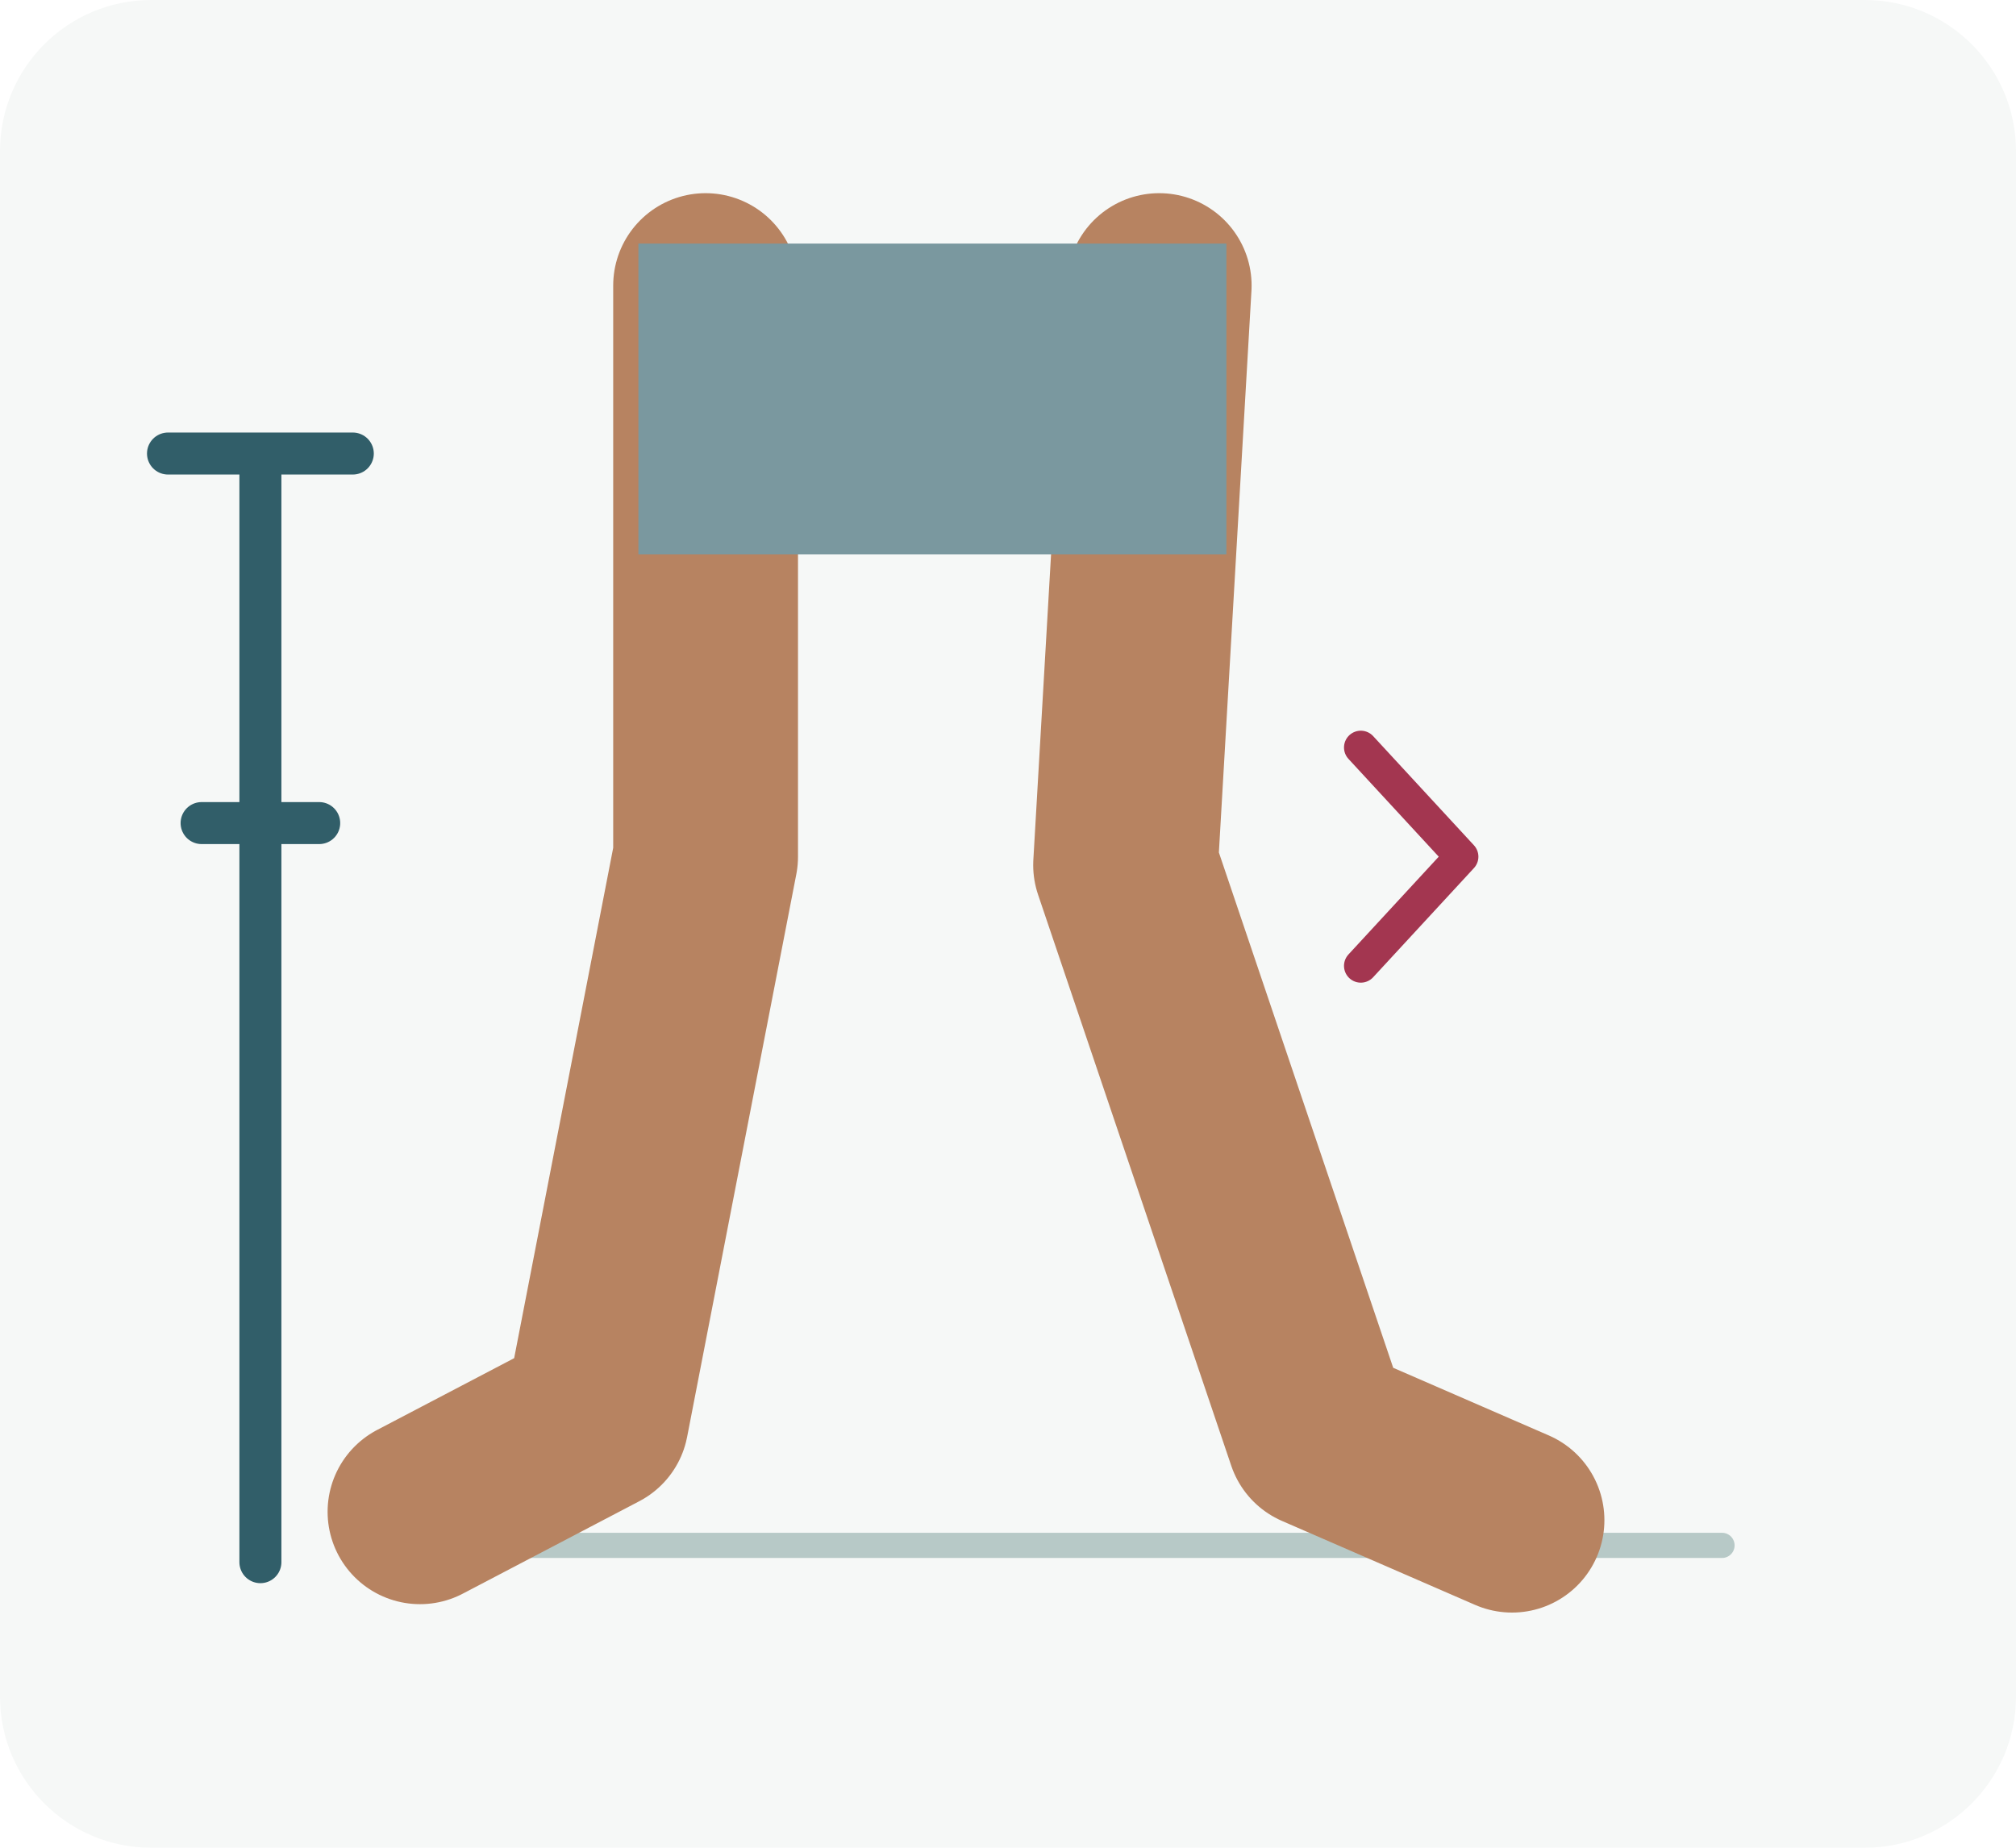
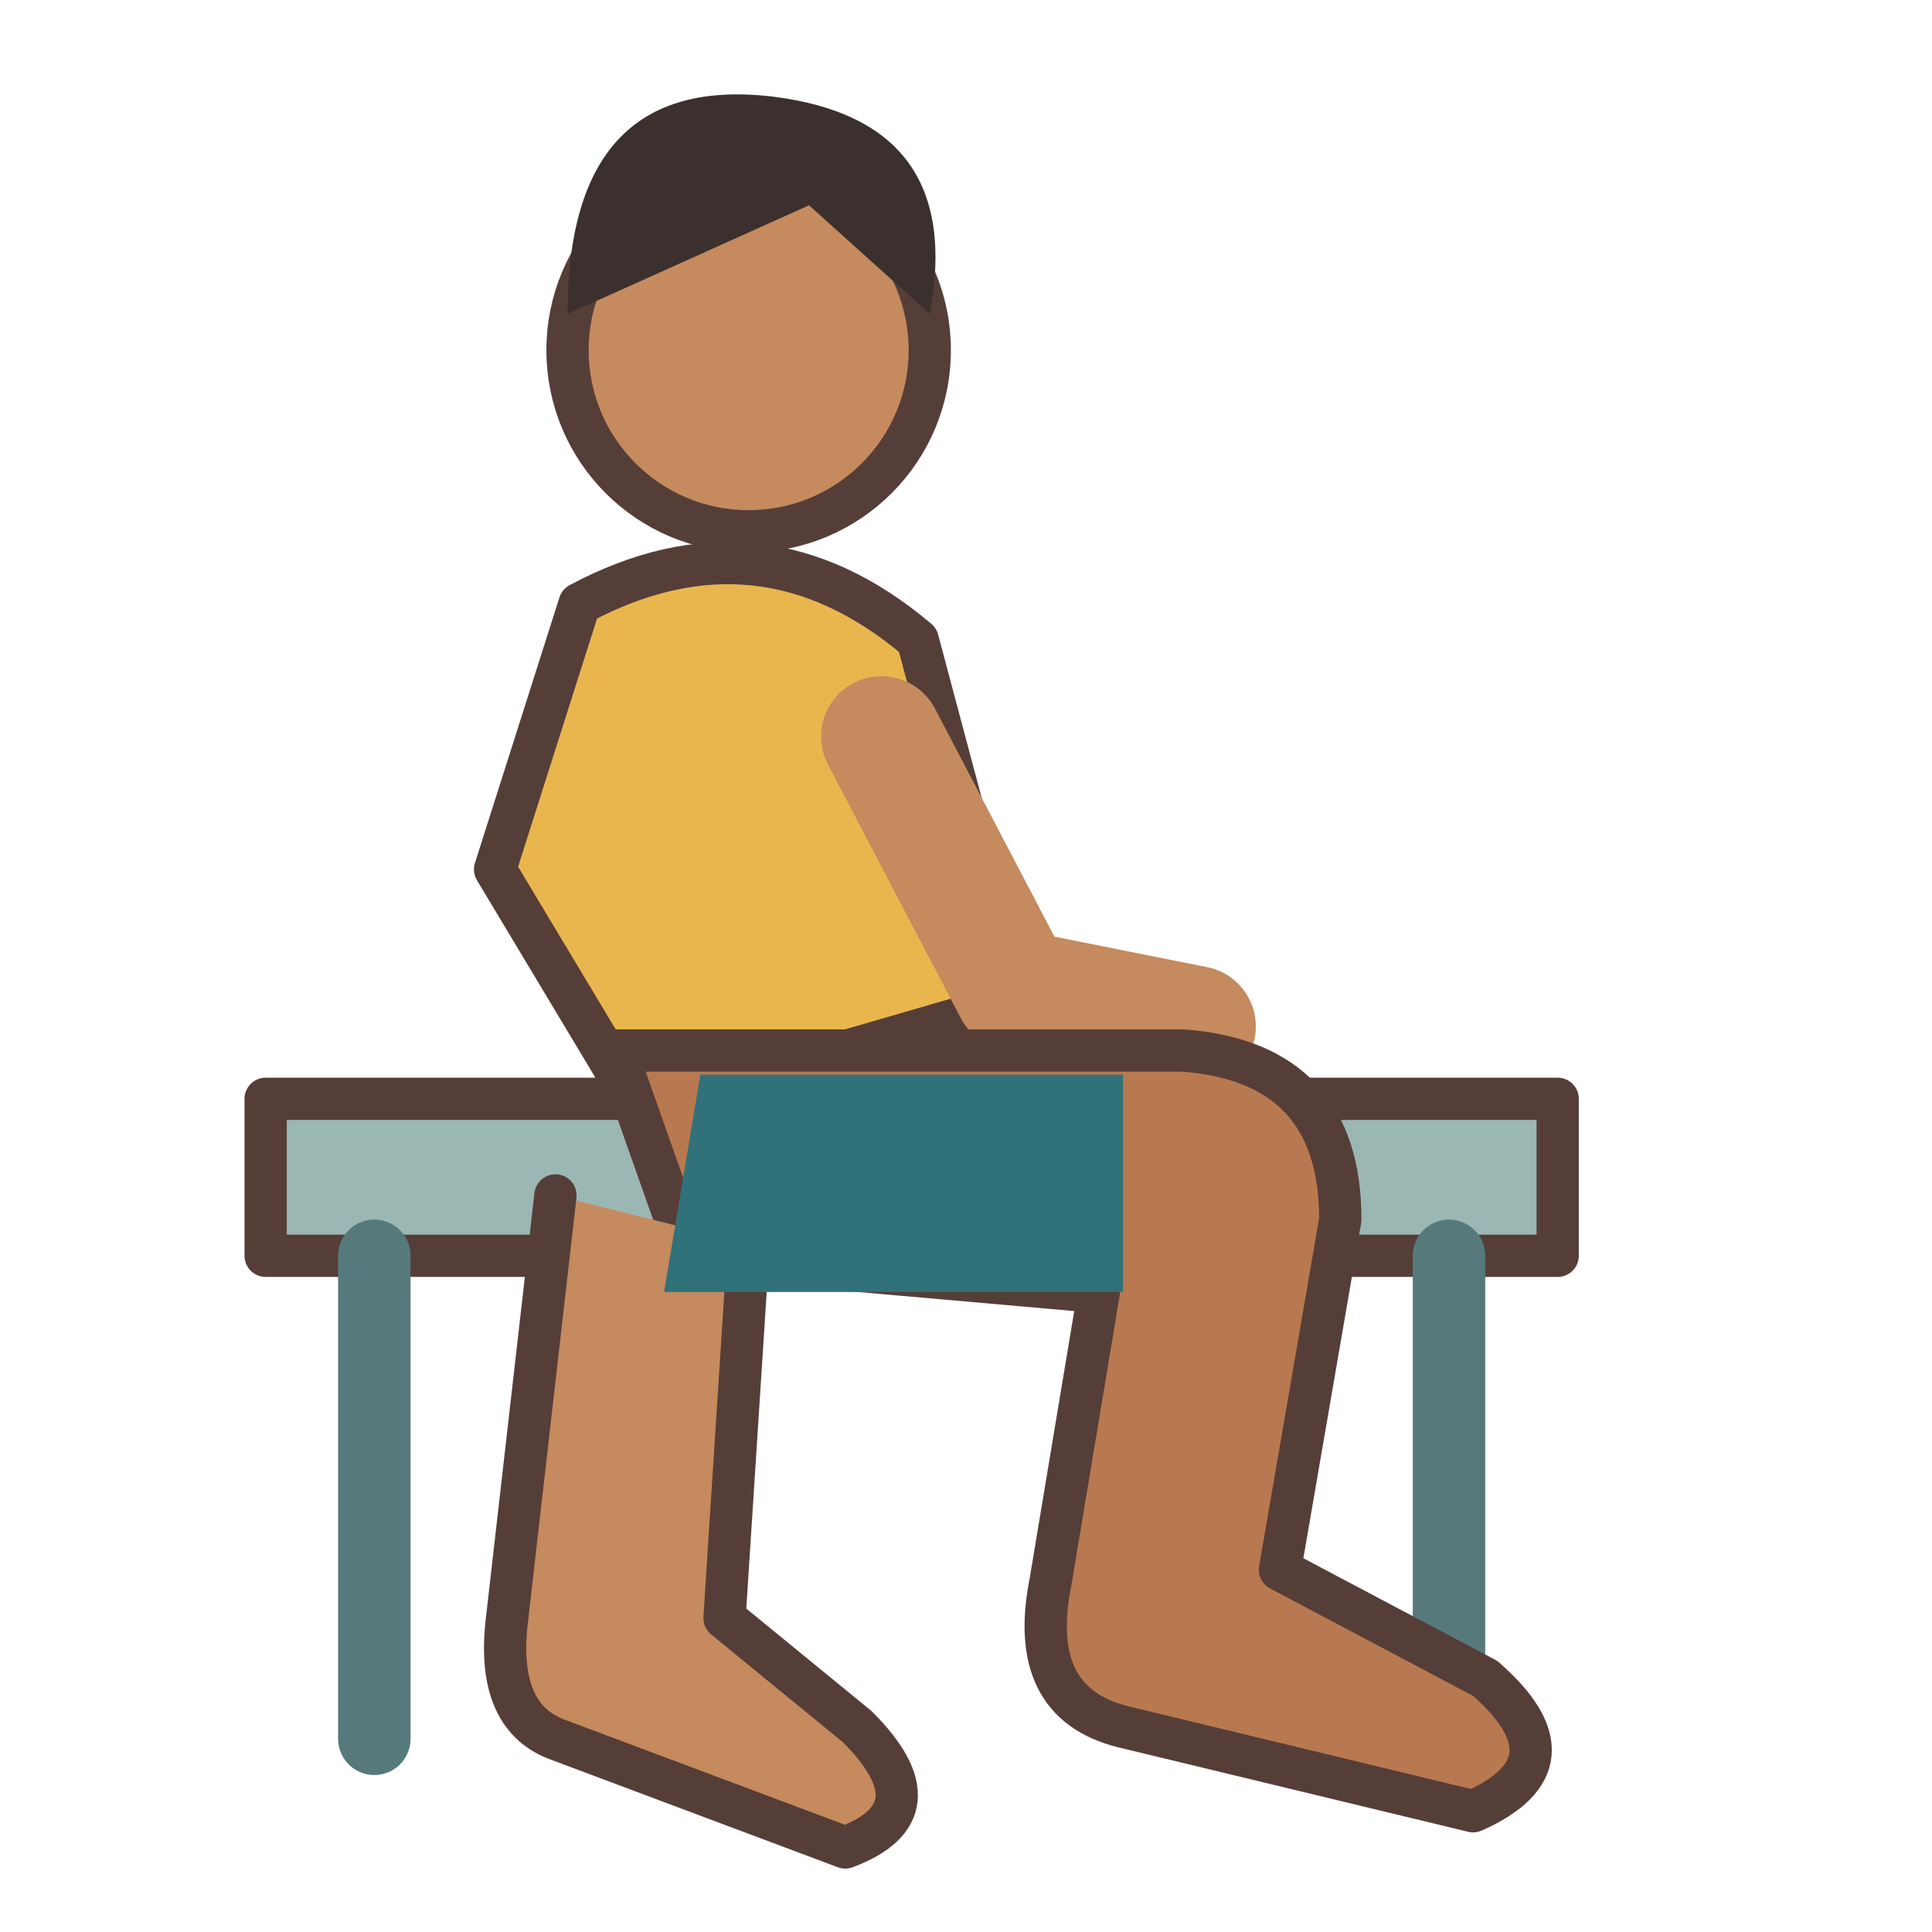
- <svg xmlns="http://www.w3.org/2000/svg" viewBox="0 0 240 220">
-   <rect width="240" height="220" rx="18" fill="#f6f8f7" />
-   <g stroke="#315e69" stroke-width="3" stroke-linejoin="round" stroke-linecap="round">
-     <path d="M42 184h163" stroke="#b7c9c7" />
-     <path d="M84 34v68l-13 67-21 11m88-146-4 69 23 68 23 10" stroke="#b78361" stroke-width="22" fill="none" />
-     <path d="M76 29h70v37H76Z" fill="#7a989f" stroke="none" />
-     <path d="M31 54v132m-11-132h22m-18 44h14" fill="none" stroke-width="5" />
-     <path d="M162 89l12 13-12 13" stroke="#a33650" fill="none" stroke-width="4" />
+ <svg xmlns="http://www.w3.org/2000/svg" viewBox="0 0 160 160" role="img">
+   <g stroke="#563e38" stroke-width="3.5" stroke-linecap="round" stroke-linejoin="round">
+     <path d="M22 91h107v13H22Z" fill="#9bb7b3" />
+     <path d="M31 104v40m89-40v40" fill="none" stroke="#567a7c" stroke-width="6" />
+     <circle cx="62" cy="29" r="15" fill="#c58a5d" />
+     <path d="M47 26q0-20 17-18 16 2 13 18l-10-9Z" fill="#3b302d" stroke="none" />
+     <path d="M48 50q15-8 28 3l8 30-31 9-12-20Z" fill="#e9b64e" />
+     <path d="M73 61l11 21 15 3" fill="none" stroke="#c58a5d" stroke-width="10" />
+     <path d="M51 87h47q13 1 13 14l-5 29 17 9q8 7-1 11l-29-7q-8-2-6-12l4-24-34-3Z" fill="#b87950" />
+     <path d="M62 103l-2 31 11 9q7 7-1 10l-24-9q-5-2-4-10l4-35" fill="#c58a5d" />
+     <path d="M58 89h35v18H55Z" fill="#31717a" stroke="none" />
  </g>
</svg>
